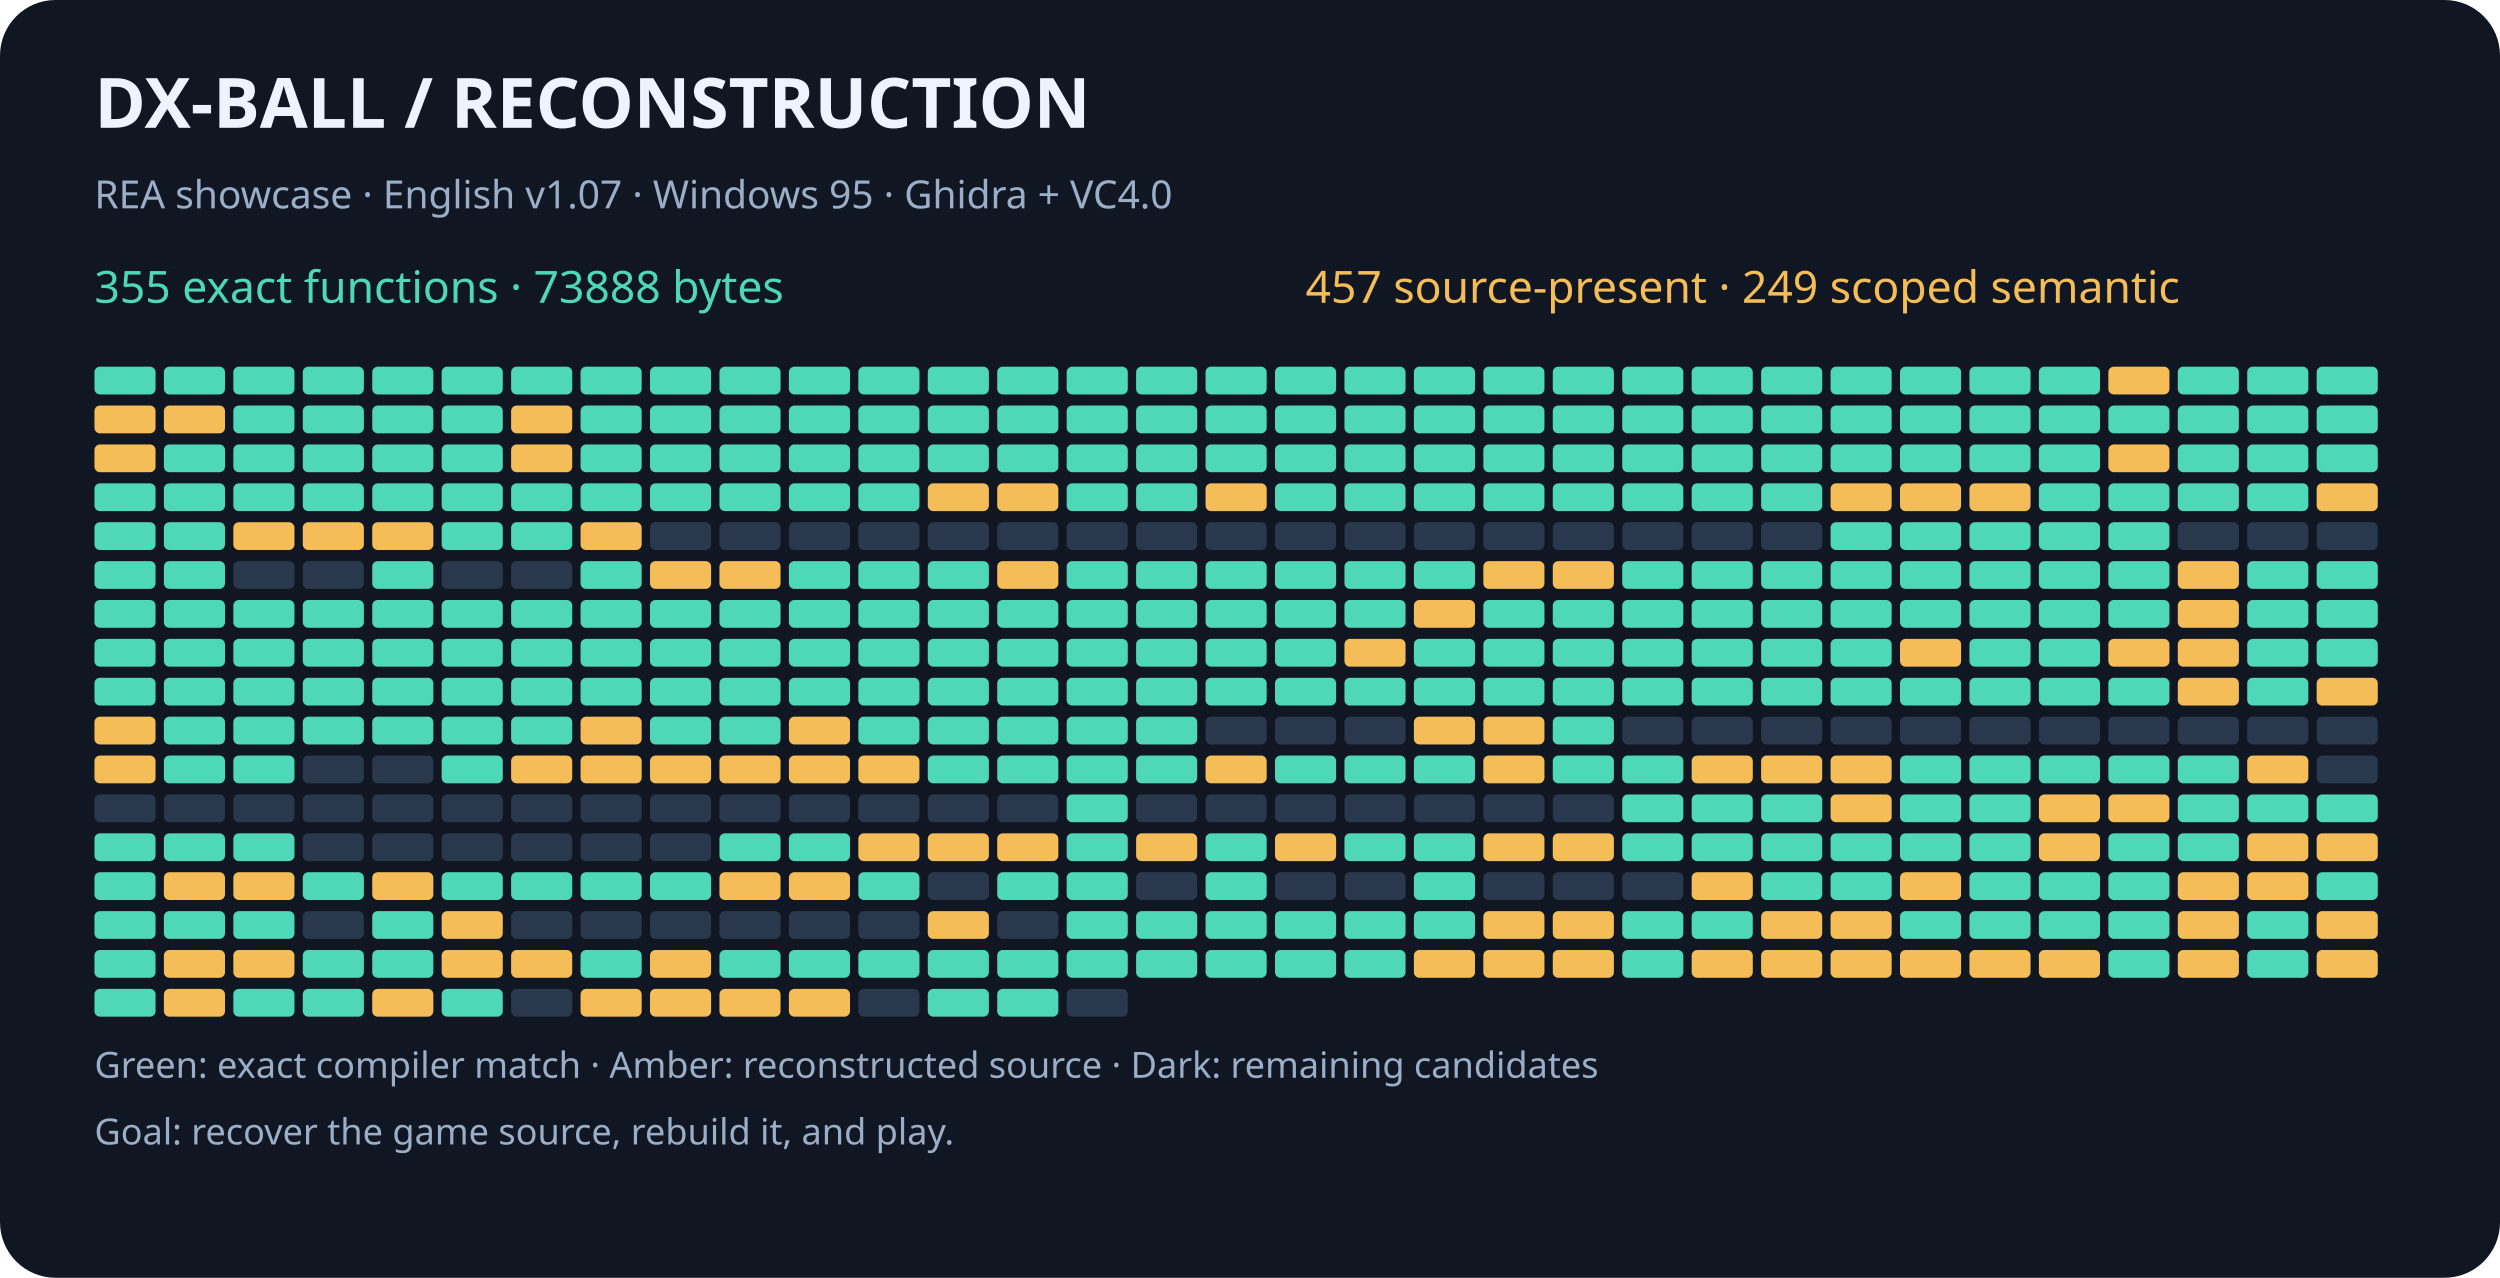
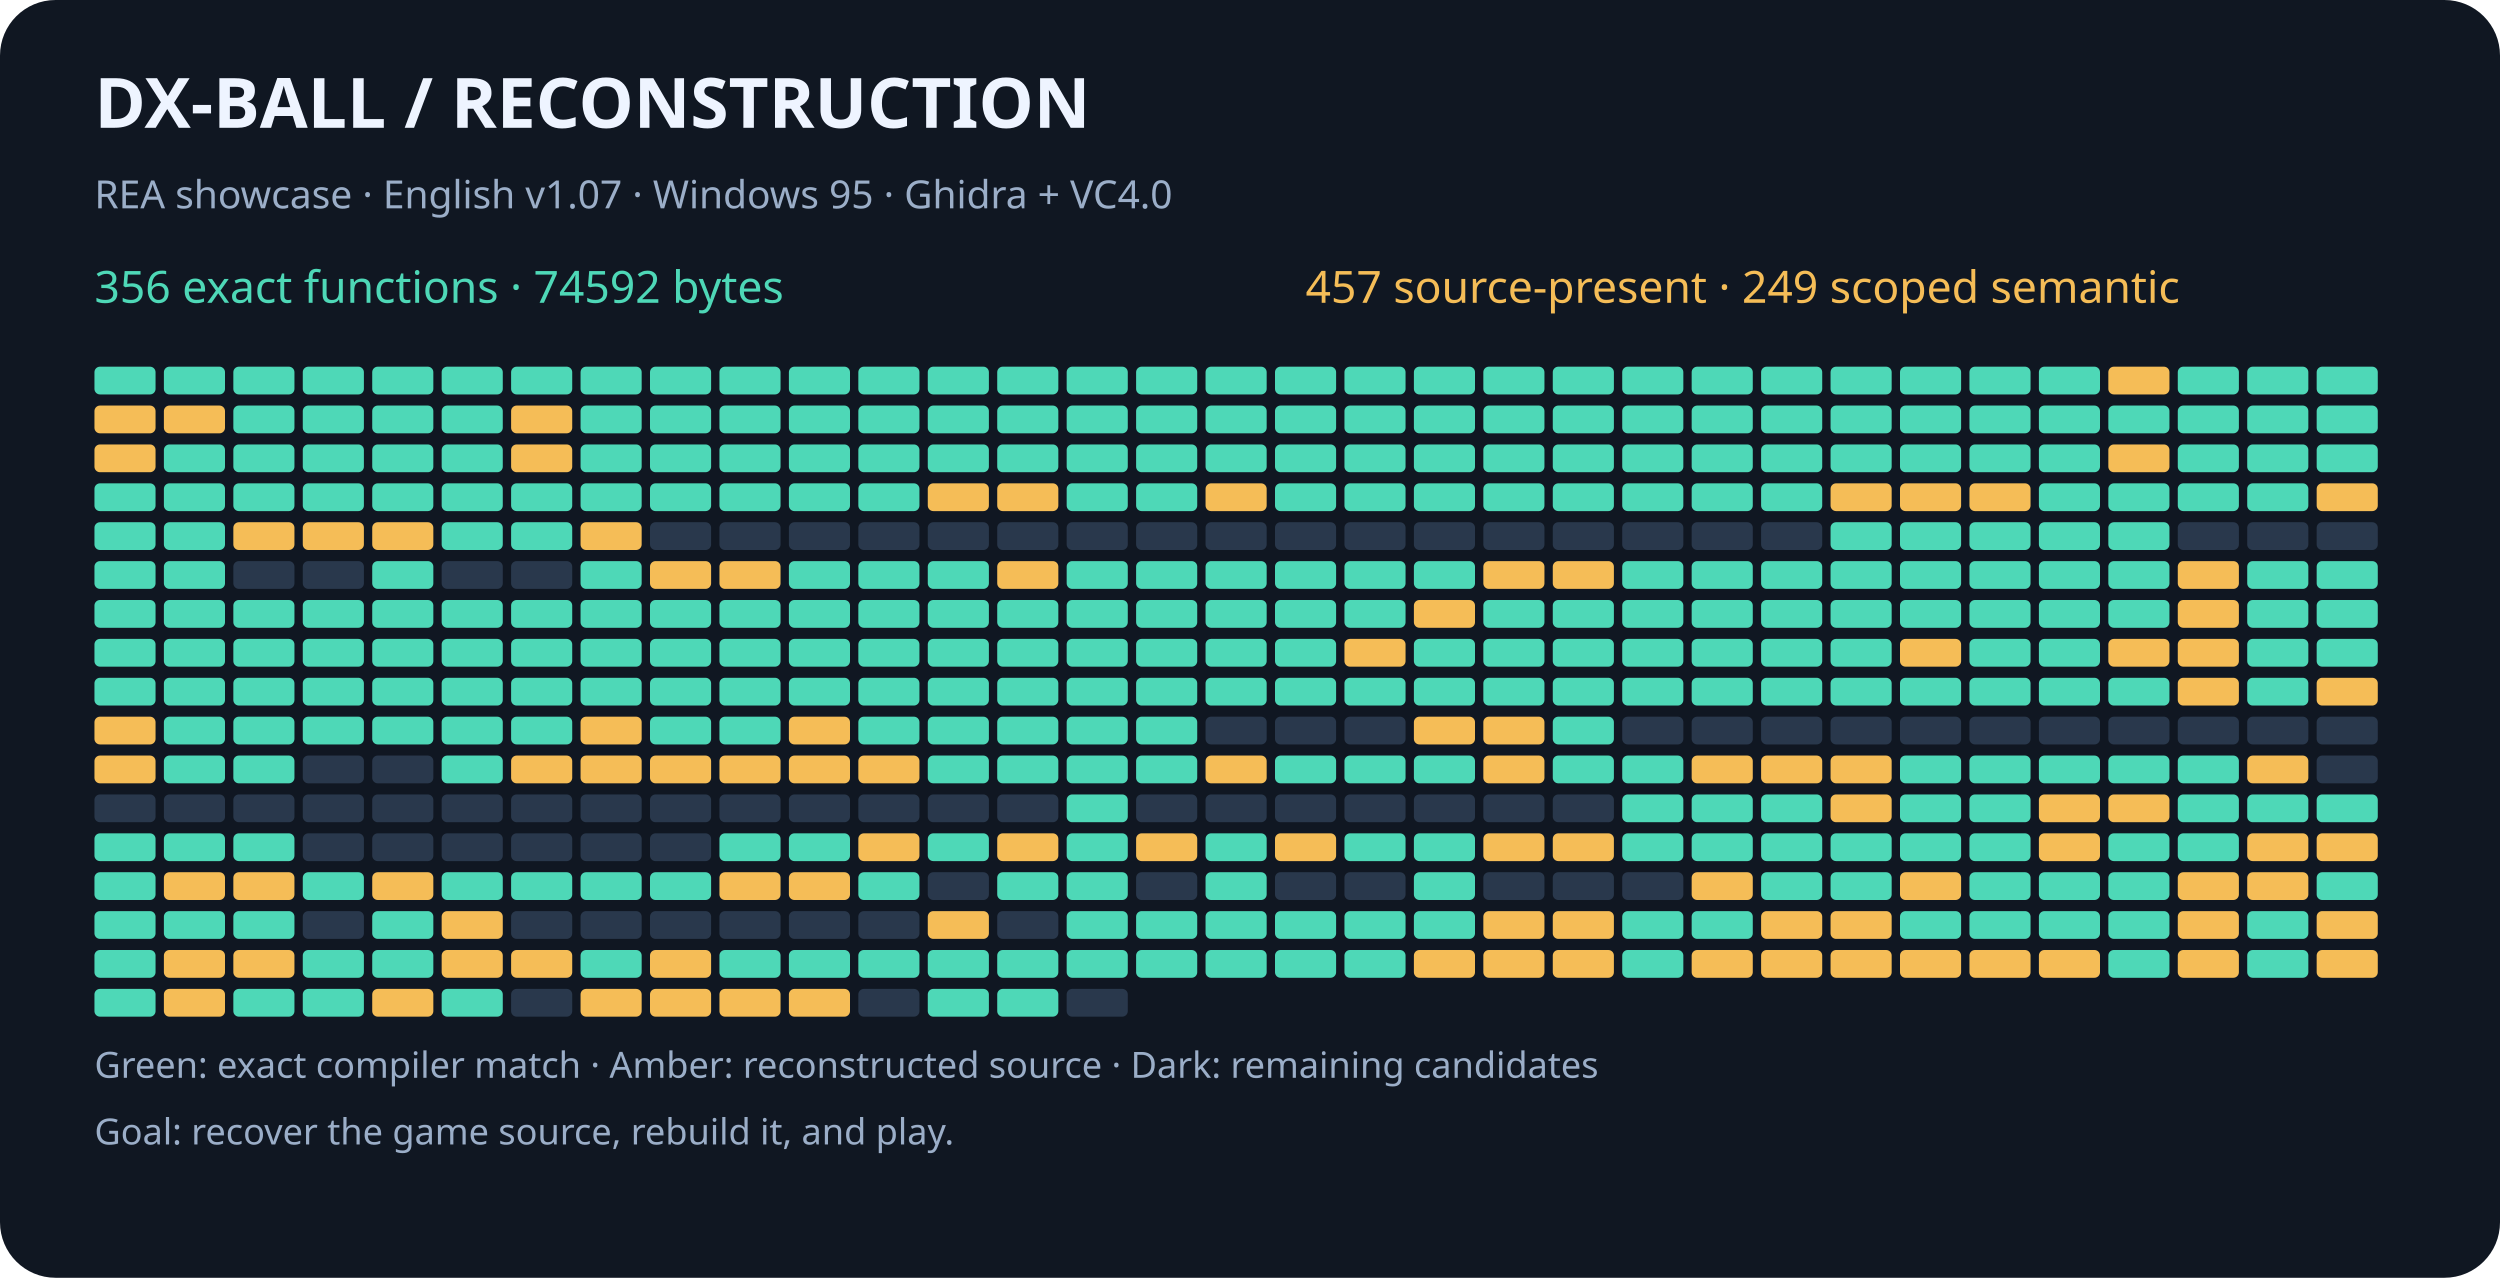
<svg xmlns="http://www.w3.org/2000/svg" width="900" height="460" viewBox="0 0 900 460" role="img" aria-labelledby="title desc">
  <rect width="900" height="460" rx="20" fill="#101722" />
  <g font-family="sans-serif">
    <text x="34" y="46" fill="#eef4ff" font-size="25" font-weight="bold">DX-BALL  /  RECONSTRUCTION</text>
    <text x="34" y="75" fill="#9baec8" font-size="14">REA showcase · English v1.07 · Windows 95 · Ghidra + VC4.0</text>
-     <text x="34" y="109" fill="#4ed8b7" font-size="16">355 exact functions · 73888 bytes</text>
+     <text x="34" y="109" fill="#4ed8b7" font-size="16">356 exact functions · 74592 bytes</text>
    <text x="470" y="109" fill="#f5bd57" font-size="16">457 source-present · 249 scoped semantic</text>
    <rect x="34" y="132" width="22" height="10" rx="2" fill="#4ed8b7" />
    <rect x="59" y="132" width="22" height="10" rx="2" fill="#4ed8b7" />
    <rect x="84" y="132" width="22" height="10" rx="2" fill="#4ed8b7" />
    <rect x="109" y="132" width="22" height="10" rx="2" fill="#4ed8b7" />
    <rect x="134" y="132" width="22" height="10" rx="2" fill="#4ed8b7" />
    <rect x="159" y="132" width="22" height="10" rx="2" fill="#4ed8b7" />
    <rect x="184" y="132" width="22" height="10" rx="2" fill="#4ed8b7" />
    <rect x="209" y="132" width="22" height="10" rx="2" fill="#4ed8b7" />
    <rect x="234" y="132" width="22" height="10" rx="2" fill="#4ed8b7" />
    <rect x="259" y="132" width="22" height="10" rx="2" fill="#4ed8b7" />
    <rect x="284" y="132" width="22" height="10" rx="2" fill="#4ed8b7" />
    <rect x="309" y="132" width="22" height="10" rx="2" fill="#4ed8b7" />
    <rect x="334" y="132" width="22" height="10" rx="2" fill="#4ed8b7" />
    <rect x="359" y="132" width="22" height="10" rx="2" fill="#4ed8b7" />
    <rect x="384" y="132" width="22" height="10" rx="2" fill="#4ed8b7" />
    <rect x="409" y="132" width="22" height="10" rx="2" fill="#4ed8b7" />
    <rect x="434" y="132" width="22" height="10" rx="2" fill="#4ed8b7" />
    <rect x="459" y="132" width="22" height="10" rx="2" fill="#4ed8b7" />
    <rect x="484" y="132" width="22" height="10" rx="2" fill="#4ed8b7" />
    <rect x="509" y="132" width="22" height="10" rx="2" fill="#4ed8b7" />
    <rect x="534" y="132" width="22" height="10" rx="2" fill="#4ed8b7" />
    <rect x="559" y="132" width="22" height="10" rx="2" fill="#4ed8b7" />
    <rect x="584" y="132" width="22" height="10" rx="2" fill="#4ed8b7" />
    <rect x="609" y="132" width="22" height="10" rx="2" fill="#4ed8b7" />
    <rect x="634" y="132" width="22" height="10" rx="2" fill="#4ed8b7" />
    <rect x="659" y="132" width="22" height="10" rx="2" fill="#4ed8b7" />
    <rect x="684" y="132" width="22" height="10" rx="2" fill="#4ed8b7" />
    <rect x="709" y="132" width="22" height="10" rx="2" fill="#4ed8b7" />
    <rect x="734" y="132" width="22" height="10" rx="2" fill="#4ed8b7" />
    <rect x="759" y="132" width="22" height="10" rx="2" fill="#f5bd57" />
    <rect x="784" y="132" width="22" height="10" rx="2" fill="#4ed8b7" />
    <rect x="809" y="132" width="22" height="10" rx="2" fill="#4ed8b7" />
    <rect x="834" y="132" width="22" height="10" rx="2" fill="#4ed8b7" />
    <rect x="34" y="146" width="22" height="10" rx="2" fill="#f5bd57" />
    <rect x="59" y="146" width="22" height="10" rx="2" fill="#f5bd57" />
    <rect x="84" y="146" width="22" height="10" rx="2" fill="#4ed8b7" />
    <rect x="109" y="146" width="22" height="10" rx="2" fill="#4ed8b7" />
    <rect x="134" y="146" width="22" height="10" rx="2" fill="#4ed8b7" />
    <rect x="159" y="146" width="22" height="10" rx="2" fill="#4ed8b7" />
    <rect x="184" y="146" width="22" height="10" rx="2" fill="#f5bd57" />
    <rect x="209" y="146" width="22" height="10" rx="2" fill="#4ed8b7" />
    <rect x="234" y="146" width="22" height="10" rx="2" fill="#4ed8b7" />
    <rect x="259" y="146" width="22" height="10" rx="2" fill="#4ed8b7" />
    <rect x="284" y="146" width="22" height="10" rx="2" fill="#4ed8b7" />
    <rect x="309" y="146" width="22" height="10" rx="2" fill="#4ed8b7" />
    <rect x="334" y="146" width="22" height="10" rx="2" fill="#4ed8b7" />
    <rect x="359" y="146" width="22" height="10" rx="2" fill="#4ed8b7" />
    <rect x="384" y="146" width="22" height="10" rx="2" fill="#4ed8b7" />
    <rect x="409" y="146" width="22" height="10" rx="2" fill="#4ed8b7" />
    <rect x="434" y="146" width="22" height="10" rx="2" fill="#4ed8b7" />
    <rect x="459" y="146" width="22" height="10" rx="2" fill="#4ed8b7" />
    <rect x="484" y="146" width="22" height="10" rx="2" fill="#4ed8b7" />
    <rect x="509" y="146" width="22" height="10" rx="2" fill="#4ed8b7" />
    <rect x="534" y="146" width="22" height="10" rx="2" fill="#4ed8b7" />
    <rect x="559" y="146" width="22" height="10" rx="2" fill="#4ed8b7" />
    <rect x="584" y="146" width="22" height="10" rx="2" fill="#4ed8b7" />
    <rect x="609" y="146" width="22" height="10" rx="2" fill="#4ed8b7" />
    <rect x="634" y="146" width="22" height="10" rx="2" fill="#4ed8b7" />
    <rect x="659" y="146" width="22" height="10" rx="2" fill="#4ed8b7" />
    <rect x="684" y="146" width="22" height="10" rx="2" fill="#4ed8b7" />
    <rect x="709" y="146" width="22" height="10" rx="2" fill="#4ed8b7" />
    <rect x="734" y="146" width="22" height="10" rx="2" fill="#4ed8b7" />
    <rect x="759" y="146" width="22" height="10" rx="2" fill="#4ed8b7" />
    <rect x="784" y="146" width="22" height="10" rx="2" fill="#4ed8b7" />
    <rect x="809" y="146" width="22" height="10" rx="2" fill="#4ed8b7" />
    <rect x="834" y="146" width="22" height="10" rx="2" fill="#4ed8b7" />
    <rect x="34" y="160" width="22" height="10" rx="2" fill="#f5bd57" />
    <rect x="59" y="160" width="22" height="10" rx="2" fill="#4ed8b7" />
    <rect x="84" y="160" width="22" height="10" rx="2" fill="#4ed8b7" />
    <rect x="109" y="160" width="22" height="10" rx="2" fill="#4ed8b7" />
    <rect x="134" y="160" width="22" height="10" rx="2" fill="#4ed8b7" />
    <rect x="159" y="160" width="22" height="10" rx="2" fill="#4ed8b7" />
    <rect x="184" y="160" width="22" height="10" rx="2" fill="#f5bd57" />
    <rect x="209" y="160" width="22" height="10" rx="2" fill="#4ed8b7" />
    <rect x="234" y="160" width="22" height="10" rx="2" fill="#4ed8b7" />
    <rect x="259" y="160" width="22" height="10" rx="2" fill="#4ed8b7" />
    <rect x="284" y="160" width="22" height="10" rx="2" fill="#4ed8b7" />
    <rect x="309" y="160" width="22" height="10" rx="2" fill="#4ed8b7" />
    <rect x="334" y="160" width="22" height="10" rx="2" fill="#4ed8b7" />
    <rect x="359" y="160" width="22" height="10" rx="2" fill="#4ed8b7" />
    <rect x="384" y="160" width="22" height="10" rx="2" fill="#4ed8b7" />
    <rect x="409" y="160" width="22" height="10" rx="2" fill="#4ed8b7" />
    <rect x="434" y="160" width="22" height="10" rx="2" fill="#4ed8b7" />
    <rect x="459" y="160" width="22" height="10" rx="2" fill="#4ed8b7" />
    <rect x="484" y="160" width="22" height="10" rx="2" fill="#4ed8b7" />
    <rect x="509" y="160" width="22" height="10" rx="2" fill="#4ed8b7" />
    <rect x="534" y="160" width="22" height="10" rx="2" fill="#4ed8b7" />
    <rect x="559" y="160" width="22" height="10" rx="2" fill="#4ed8b7" />
    <rect x="584" y="160" width="22" height="10" rx="2" fill="#4ed8b7" />
    <rect x="609" y="160" width="22" height="10" rx="2" fill="#4ed8b7" />
    <rect x="634" y="160" width="22" height="10" rx="2" fill="#4ed8b7" />
    <rect x="659" y="160" width="22" height="10" rx="2" fill="#4ed8b7" />
    <rect x="684" y="160" width="22" height="10" rx="2" fill="#4ed8b7" />
    <rect x="709" y="160" width="22" height="10" rx="2" fill="#4ed8b7" />
    <rect x="734" y="160" width="22" height="10" rx="2" fill="#4ed8b7" />
    <rect x="759" y="160" width="22" height="10" rx="2" fill="#f5bd57" />
    <rect x="784" y="160" width="22" height="10" rx="2" fill="#4ed8b7" />
    <rect x="809" y="160" width="22" height="10" rx="2" fill="#4ed8b7" />
    <rect x="834" y="160" width="22" height="10" rx="2" fill="#4ed8b7" />
    <rect x="34" y="174" width="22" height="10" rx="2" fill="#4ed8b7" />
    <rect x="59" y="174" width="22" height="10" rx="2" fill="#4ed8b7" />
    <rect x="84" y="174" width="22" height="10" rx="2" fill="#4ed8b7" />
    <rect x="109" y="174" width="22" height="10" rx="2" fill="#4ed8b7" />
    <rect x="134" y="174" width="22" height="10" rx="2" fill="#4ed8b7" />
    <rect x="159" y="174" width="22" height="10" rx="2" fill="#4ed8b7" />
    <rect x="184" y="174" width="22" height="10" rx="2" fill="#4ed8b7" />
    <rect x="209" y="174" width="22" height="10" rx="2" fill="#4ed8b7" />
    <rect x="234" y="174" width="22" height="10" rx="2" fill="#4ed8b7" />
    <rect x="259" y="174" width="22" height="10" rx="2" fill="#4ed8b7" />
    <rect x="284" y="174" width="22" height="10" rx="2" fill="#4ed8b7" />
    <rect x="309" y="174" width="22" height="10" rx="2" fill="#4ed8b7" />
    <rect x="334" y="174" width="22" height="10" rx="2" fill="#f5bd57" />
    <rect x="359" y="174" width="22" height="10" rx="2" fill="#f5bd57" />
    <rect x="384" y="174" width="22" height="10" rx="2" fill="#4ed8b7" />
    <rect x="409" y="174" width="22" height="10" rx="2" fill="#4ed8b7" />
    <rect x="434" y="174" width="22" height="10" rx="2" fill="#f5bd57" />
    <rect x="459" y="174" width="22" height="10" rx="2" fill="#4ed8b7" />
    <rect x="484" y="174" width="22" height="10" rx="2" fill="#4ed8b7" />
    <rect x="509" y="174" width="22" height="10" rx="2" fill="#4ed8b7" />
    <rect x="534" y="174" width="22" height="10" rx="2" fill="#4ed8b7" />
    <rect x="559" y="174" width="22" height="10" rx="2" fill="#4ed8b7" />
    <rect x="584" y="174" width="22" height="10" rx="2" fill="#4ed8b7" />
    <rect x="609" y="174" width="22" height="10" rx="2" fill="#4ed8b7" />
    <rect x="634" y="174" width="22" height="10" rx="2" fill="#4ed8b7" />
    <rect x="659" y="174" width="22" height="10" rx="2" fill="#f5bd57" />
    <rect x="684" y="174" width="22" height="10" rx="2" fill="#f5bd57" />
    <rect x="709" y="174" width="22" height="10" rx="2" fill="#f5bd57" />
    <rect x="734" y="174" width="22" height="10" rx="2" fill="#4ed8b7" />
    <rect x="759" y="174" width="22" height="10" rx="2" fill="#4ed8b7" />
    <rect x="784" y="174" width="22" height="10" rx="2" fill="#4ed8b7" />
    <rect x="809" y="174" width="22" height="10" rx="2" fill="#4ed8b7" />
    <rect x="834" y="174" width="22" height="10" rx="2" fill="#f5bd57" />
    <rect x="34" y="188" width="22" height="10" rx="2" fill="#4ed8b7" />
    <rect x="59" y="188" width="22" height="10" rx="2" fill="#4ed8b7" />
    <rect x="84" y="188" width="22" height="10" rx="2" fill="#f5bd57" />
    <rect x="109" y="188" width="22" height="10" rx="2" fill="#f5bd57" />
    <rect x="134" y="188" width="22" height="10" rx="2" fill="#f5bd57" />
    <rect x="159" y="188" width="22" height="10" rx="2" fill="#4ed8b7" />
    <rect x="184" y="188" width="22" height="10" rx="2" fill="#4ed8b7" />
    <rect x="209" y="188" width="22" height="10" rx="2" fill="#f5bd57" />
    <rect x="234" y="188" width="22" height="10" rx="2" fill="#29384c" />
    <rect x="259" y="188" width="22" height="10" rx="2" fill="#29384c" />
    <rect x="284" y="188" width="22" height="10" rx="2" fill="#29384c" />
    <rect x="309" y="188" width="22" height="10" rx="2" fill="#29384c" />
    <rect x="334" y="188" width="22" height="10" rx="2" fill="#29384c" />
    <rect x="359" y="188" width="22" height="10" rx="2" fill="#29384c" />
    <rect x="384" y="188" width="22" height="10" rx="2" fill="#29384c" />
    <rect x="409" y="188" width="22" height="10" rx="2" fill="#29384c" />
    <rect x="434" y="188" width="22" height="10" rx="2" fill="#29384c" />
    <rect x="459" y="188" width="22" height="10" rx="2" fill="#29384c" />
    <rect x="484" y="188" width="22" height="10" rx="2" fill="#29384c" />
    <rect x="509" y="188" width="22" height="10" rx="2" fill="#29384c" />
    <rect x="534" y="188" width="22" height="10" rx="2" fill="#29384c" />
    <rect x="559" y="188" width="22" height="10" rx="2" fill="#29384c" />
    <rect x="584" y="188" width="22" height="10" rx="2" fill="#29384c" />
    <rect x="609" y="188" width="22" height="10" rx="2" fill="#29384c" />
    <rect x="634" y="188" width="22" height="10" rx="2" fill="#29384c" />
    <rect x="659" y="188" width="22" height="10" rx="2" fill="#4ed8b7" />
    <rect x="684" y="188" width="22" height="10" rx="2" fill="#4ed8b7" />
    <rect x="709" y="188" width="22" height="10" rx="2" fill="#4ed8b7" />
    <rect x="734" y="188" width="22" height="10" rx="2" fill="#4ed8b7" />
    <rect x="759" y="188" width="22" height="10" rx="2" fill="#4ed8b7" />
    <rect x="784" y="188" width="22" height="10" rx="2" fill="#29384c" />
    <rect x="809" y="188" width="22" height="10" rx="2" fill="#29384c" />
    <rect x="834" y="188" width="22" height="10" rx="2" fill="#29384c" />
    <rect x="34" y="202" width="22" height="10" rx="2" fill="#4ed8b7" />
    <rect x="59" y="202" width="22" height="10" rx="2" fill="#4ed8b7" />
    <rect x="84" y="202" width="22" height="10" rx="2" fill="#29384c" />
    <rect x="109" y="202" width="22" height="10" rx="2" fill="#29384c" />
    <rect x="134" y="202" width="22" height="10" rx="2" fill="#4ed8b7" />
    <rect x="159" y="202" width="22" height="10" rx="2" fill="#29384c" />
    <rect x="184" y="202" width="22" height="10" rx="2" fill="#29384c" />
    <rect x="209" y="202" width="22" height="10" rx="2" fill="#4ed8b7" />
    <rect x="234" y="202" width="22" height="10" rx="2" fill="#f5bd57" />
    <rect x="259" y="202" width="22" height="10" rx="2" fill="#f5bd57" />
    <rect x="284" y="202" width="22" height="10" rx="2" fill="#4ed8b7" />
    <rect x="309" y="202" width="22" height="10" rx="2" fill="#4ed8b7" />
    <rect x="334" y="202" width="22" height="10" rx="2" fill="#4ed8b7" />
    <rect x="359" y="202" width="22" height="10" rx="2" fill="#f5bd57" />
    <rect x="384" y="202" width="22" height="10" rx="2" fill="#4ed8b7" />
    <rect x="409" y="202" width="22" height="10" rx="2" fill="#4ed8b7" />
    <rect x="434" y="202" width="22" height="10" rx="2" fill="#4ed8b7" />
    <rect x="459" y="202" width="22" height="10" rx="2" fill="#4ed8b7" />
    <rect x="484" y="202" width="22" height="10" rx="2" fill="#4ed8b7" />
    <rect x="509" y="202" width="22" height="10" rx="2" fill="#4ed8b7" />
    <rect x="534" y="202" width="22" height="10" rx="2" fill="#f5bd57" />
    <rect x="559" y="202" width="22" height="10" rx="2" fill="#f5bd57" />
    <rect x="584" y="202" width="22" height="10" rx="2" fill="#4ed8b7" />
    <rect x="609" y="202" width="22" height="10" rx="2" fill="#4ed8b7" />
    <rect x="634" y="202" width="22" height="10" rx="2" fill="#4ed8b7" />
    <rect x="659" y="202" width="22" height="10" rx="2" fill="#4ed8b7" />
    <rect x="684" y="202" width="22" height="10" rx="2" fill="#4ed8b7" />
    <rect x="709" y="202" width="22" height="10" rx="2" fill="#4ed8b7" />
    <rect x="734" y="202" width="22" height="10" rx="2" fill="#4ed8b7" />
    <rect x="759" y="202" width="22" height="10" rx="2" fill="#4ed8b7" />
    <rect x="784" y="202" width="22" height="10" rx="2" fill="#f5bd57" />
    <rect x="809" y="202" width="22" height="10" rx="2" fill="#4ed8b7" />
    <rect x="834" y="202" width="22" height="10" rx="2" fill="#4ed8b7" />
    <rect x="34" y="216" width="22" height="10" rx="2" fill="#4ed8b7" />
    <rect x="59" y="216" width="22" height="10" rx="2" fill="#4ed8b7" />
    <rect x="84" y="216" width="22" height="10" rx="2" fill="#4ed8b7" />
    <rect x="109" y="216" width="22" height="10" rx="2" fill="#4ed8b7" />
    <rect x="134" y="216" width="22" height="10" rx="2" fill="#4ed8b7" />
    <rect x="159" y="216" width="22" height="10" rx="2" fill="#4ed8b7" />
    <rect x="184" y="216" width="22" height="10" rx="2" fill="#4ed8b7" />
    <rect x="209" y="216" width="22" height="10" rx="2" fill="#4ed8b7" />
    <rect x="234" y="216" width="22" height="10" rx="2" fill="#4ed8b7" />
    <rect x="259" y="216" width="22" height="10" rx="2" fill="#4ed8b7" />
    <rect x="284" y="216" width="22" height="10" rx="2" fill="#4ed8b7" />
    <rect x="309" y="216" width="22" height="10" rx="2" fill="#4ed8b7" />
    <rect x="334" y="216" width="22" height="10" rx="2" fill="#4ed8b7" />
    <rect x="359" y="216" width="22" height="10" rx="2" fill="#4ed8b7" />
    <rect x="384" y="216" width="22" height="10" rx="2" fill="#4ed8b7" />
    <rect x="409" y="216" width="22" height="10" rx="2" fill="#4ed8b7" />
    <rect x="434" y="216" width="22" height="10" rx="2" fill="#4ed8b7" />
    <rect x="459" y="216" width="22" height="10" rx="2" fill="#4ed8b7" />
    <rect x="484" y="216" width="22" height="10" rx="2" fill="#4ed8b7" />
    <rect x="509" y="216" width="22" height="10" rx="2" fill="#f5bd57" />
    <rect x="534" y="216" width="22" height="10" rx="2" fill="#4ed8b7" />
    <rect x="559" y="216" width="22" height="10" rx="2" fill="#4ed8b7" />
    <rect x="584" y="216" width="22" height="10" rx="2" fill="#4ed8b7" />
    <rect x="609" y="216" width="22" height="10" rx="2" fill="#4ed8b7" />
    <rect x="634" y="216" width="22" height="10" rx="2" fill="#4ed8b7" />
    <rect x="659" y="216" width="22" height="10" rx="2" fill="#4ed8b7" />
    <rect x="684" y="216" width="22" height="10" rx="2" fill="#4ed8b7" />
    <rect x="709" y="216" width="22" height="10" rx="2" fill="#4ed8b7" />
    <rect x="734" y="216" width="22" height="10" rx="2" fill="#4ed8b7" />
    <rect x="759" y="216" width="22" height="10" rx="2" fill="#4ed8b7" />
    <rect x="784" y="216" width="22" height="10" rx="2" fill="#f5bd57" />
    <rect x="809" y="216" width="22" height="10" rx="2" fill="#4ed8b7" />
    <rect x="834" y="216" width="22" height="10" rx="2" fill="#4ed8b7" />
    <rect x="34" y="230" width="22" height="10" rx="2" fill="#4ed8b7" />
    <rect x="59" y="230" width="22" height="10" rx="2" fill="#4ed8b7" />
    <rect x="84" y="230" width="22" height="10" rx="2" fill="#4ed8b7" />
    <rect x="109" y="230" width="22" height="10" rx="2" fill="#4ed8b7" />
    <rect x="134" y="230" width="22" height="10" rx="2" fill="#4ed8b7" />
    <rect x="159" y="230" width="22" height="10" rx="2" fill="#4ed8b7" />
    <rect x="184" y="230" width="22" height="10" rx="2" fill="#4ed8b7" />
    <rect x="209" y="230" width="22" height="10" rx="2" fill="#4ed8b7" />
    <rect x="234" y="230" width="22" height="10" rx="2" fill="#4ed8b7" />
    <rect x="259" y="230" width="22" height="10" rx="2" fill="#4ed8b7" />
    <rect x="284" y="230" width="22" height="10" rx="2" fill="#4ed8b7" />
    <rect x="309" y="230" width="22" height="10" rx="2" fill="#4ed8b7" />
    <rect x="334" y="230" width="22" height="10" rx="2" fill="#4ed8b7" />
    <rect x="359" y="230" width="22" height="10" rx="2" fill="#4ed8b7" />
    <rect x="384" y="230" width="22" height="10" rx="2" fill="#4ed8b7" />
    <rect x="409" y="230" width="22" height="10" rx="2" fill="#4ed8b7" />
    <rect x="434" y="230" width="22" height="10" rx="2" fill="#4ed8b7" />
    <rect x="459" y="230" width="22" height="10" rx="2" fill="#4ed8b7" />
    <rect x="484" y="230" width="22" height="10" rx="2" fill="#f5bd57" />
    <rect x="509" y="230" width="22" height="10" rx="2" fill="#4ed8b7" />
    <rect x="534" y="230" width="22" height="10" rx="2" fill="#4ed8b7" />
    <rect x="559" y="230" width="22" height="10" rx="2" fill="#4ed8b7" />
    <rect x="584" y="230" width="22" height="10" rx="2" fill="#4ed8b7" />
    <rect x="609" y="230" width="22" height="10" rx="2" fill="#4ed8b7" />
    <rect x="634" y="230" width="22" height="10" rx="2" fill="#4ed8b7" />
    <rect x="659" y="230" width="22" height="10" rx="2" fill="#4ed8b7" />
    <rect x="684" y="230" width="22" height="10" rx="2" fill="#f5bd57" />
    <rect x="709" y="230" width="22" height="10" rx="2" fill="#4ed8b7" />
    <rect x="734" y="230" width="22" height="10" rx="2" fill="#4ed8b7" />
    <rect x="759" y="230" width="22" height="10" rx="2" fill="#f5bd57" />
    <rect x="784" y="230" width="22" height="10" rx="2" fill="#f5bd57" />
    <rect x="809" y="230" width="22" height="10" rx="2" fill="#4ed8b7" />
    <rect x="834" y="230" width="22" height="10" rx="2" fill="#4ed8b7" />
    <rect x="34" y="244" width="22" height="10" rx="2" fill="#4ed8b7" />
    <rect x="59" y="244" width="22" height="10" rx="2" fill="#4ed8b7" />
    <rect x="84" y="244" width="22" height="10" rx="2" fill="#4ed8b7" />
    <rect x="109" y="244" width="22" height="10" rx="2" fill="#4ed8b7" />
    <rect x="134" y="244" width="22" height="10" rx="2" fill="#4ed8b7" />
    <rect x="159" y="244" width="22" height="10" rx="2" fill="#4ed8b7" />
    <rect x="184" y="244" width="22" height="10" rx="2" fill="#4ed8b7" />
    <rect x="209" y="244" width="22" height="10" rx="2" fill="#4ed8b7" />
    <rect x="234" y="244" width="22" height="10" rx="2" fill="#4ed8b7" />
    <rect x="259" y="244" width="22" height="10" rx="2" fill="#4ed8b7" />
    <rect x="284" y="244" width="22" height="10" rx="2" fill="#4ed8b7" />
    <rect x="309" y="244" width="22" height="10" rx="2" fill="#4ed8b7" />
    <rect x="334" y="244" width="22" height="10" rx="2" fill="#4ed8b7" />
    <rect x="359" y="244" width="22" height="10" rx="2" fill="#4ed8b7" />
    <rect x="384" y="244" width="22" height="10" rx="2" fill="#4ed8b7" />
    <rect x="409" y="244" width="22" height="10" rx="2" fill="#4ed8b7" />
    <rect x="434" y="244" width="22" height="10" rx="2" fill="#4ed8b7" />
    <rect x="459" y="244" width="22" height="10" rx="2" fill="#4ed8b7" />
    <rect x="484" y="244" width="22" height="10" rx="2" fill="#4ed8b7" />
    <rect x="509" y="244" width="22" height="10" rx="2" fill="#4ed8b7" />
    <rect x="534" y="244" width="22" height="10" rx="2" fill="#4ed8b7" />
    <rect x="559" y="244" width="22" height="10" rx="2" fill="#4ed8b7" />
    <rect x="584" y="244" width="22" height="10" rx="2" fill="#4ed8b7" />
    <rect x="609" y="244" width="22" height="10" rx="2" fill="#4ed8b7" />
    <rect x="634" y="244" width="22" height="10" rx="2" fill="#4ed8b7" />
    <rect x="659" y="244" width="22" height="10" rx="2" fill="#4ed8b7" />
    <rect x="684" y="244" width="22" height="10" rx="2" fill="#4ed8b7" />
    <rect x="709" y="244" width="22" height="10" rx="2" fill="#4ed8b7" />
    <rect x="734" y="244" width="22" height="10" rx="2" fill="#4ed8b7" />
    <rect x="759" y="244" width="22" height="10" rx="2" fill="#4ed8b7" />
    <rect x="784" y="244" width="22" height="10" rx="2" fill="#f5bd57" />
    <rect x="809" y="244" width="22" height="10" rx="2" fill="#4ed8b7" />
    <rect x="834" y="244" width="22" height="10" rx="2" fill="#f5bd57" />
    <rect x="34" y="258" width="22" height="10" rx="2" fill="#f5bd57" />
    <rect x="59" y="258" width="22" height="10" rx="2" fill="#4ed8b7" />
    <rect x="84" y="258" width="22" height="10" rx="2" fill="#4ed8b7" />
    <rect x="109" y="258" width="22" height="10" rx="2" fill="#4ed8b7" />
    <rect x="134" y="258" width="22" height="10" rx="2" fill="#4ed8b7" />
    <rect x="159" y="258" width="22" height="10" rx="2" fill="#4ed8b7" />
    <rect x="184" y="258" width="22" height="10" rx="2" fill="#4ed8b7" />
    <rect x="209" y="258" width="22" height="10" rx="2" fill="#f5bd57" />
    <rect x="234" y="258" width="22" height="10" rx="2" fill="#4ed8b7" />
    <rect x="259" y="258" width="22" height="10" rx="2" fill="#4ed8b7" />
    <rect x="284" y="258" width="22" height="10" rx="2" fill="#f5bd57" />
    <rect x="309" y="258" width="22" height="10" rx="2" fill="#4ed8b7" />
    <rect x="334" y="258" width="22" height="10" rx="2" fill="#4ed8b7" />
    <rect x="359" y="258" width="22" height="10" rx="2" fill="#4ed8b7" />
    <rect x="384" y="258" width="22" height="10" rx="2" fill="#4ed8b7" />
    <rect x="409" y="258" width="22" height="10" rx="2" fill="#4ed8b7" />
    <rect x="434" y="258" width="22" height="10" rx="2" fill="#29384c" />
    <rect x="459" y="258" width="22" height="10" rx="2" fill="#29384c" />
    <rect x="484" y="258" width="22" height="10" rx="2" fill="#29384c" />
    <rect x="509" y="258" width="22" height="10" rx="2" fill="#f5bd57" />
    <rect x="534" y="258" width="22" height="10" rx="2" fill="#f5bd57" />
    <rect x="559" y="258" width="22" height="10" rx="2" fill="#4ed8b7" />
    <rect x="584" y="258" width="22" height="10" rx="2" fill="#29384c" />
    <rect x="609" y="258" width="22" height="10" rx="2" fill="#29384c" />
    <rect x="634" y="258" width="22" height="10" rx="2" fill="#29384c" />
    <rect x="659" y="258" width="22" height="10" rx="2" fill="#29384c" />
    <rect x="684" y="258" width="22" height="10" rx="2" fill="#29384c" />
    <rect x="709" y="258" width="22" height="10" rx="2" fill="#29384c" />
    <rect x="734" y="258" width="22" height="10" rx="2" fill="#29384c" />
    <rect x="759" y="258" width="22" height="10" rx="2" fill="#29384c" />
    <rect x="784" y="258" width="22" height="10" rx="2" fill="#29384c" />
    <rect x="809" y="258" width="22" height="10" rx="2" fill="#29384c" />
    <rect x="834" y="258" width="22" height="10" rx="2" fill="#29384c" />
    <rect x="34" y="272" width="22" height="10" rx="2" fill="#f5bd57" />
    <rect x="59" y="272" width="22" height="10" rx="2" fill="#4ed8b7" />
    <rect x="84" y="272" width="22" height="10" rx="2" fill="#4ed8b7" />
    <rect x="109" y="272" width="22" height="10" rx="2" fill="#29384c" />
    <rect x="134" y="272" width="22" height="10" rx="2" fill="#29384c" />
    <rect x="159" y="272" width="22" height="10" rx="2" fill="#4ed8b7" />
    <rect x="184" y="272" width="22" height="10" rx="2" fill="#f5bd57" />
    <rect x="209" y="272" width="22" height="10" rx="2" fill="#f5bd57" />
    <rect x="234" y="272" width="22" height="10" rx="2" fill="#f5bd57" />
    <rect x="259" y="272" width="22" height="10" rx="2" fill="#f5bd57" />
    <rect x="284" y="272" width="22" height="10" rx="2" fill="#f5bd57" />
    <rect x="309" y="272" width="22" height="10" rx="2" fill="#f5bd57" />
    <rect x="334" y="272" width="22" height="10" rx="2" fill="#4ed8b7" />
    <rect x="359" y="272" width="22" height="10" rx="2" fill="#4ed8b7" />
    <rect x="384" y="272" width="22" height="10" rx="2" fill="#4ed8b7" />
    <rect x="409" y="272" width="22" height="10" rx="2" fill="#4ed8b7" />
    <rect x="434" y="272" width="22" height="10" rx="2" fill="#f5bd57" />
    <rect x="459" y="272" width="22" height="10" rx="2" fill="#4ed8b7" />
    <rect x="484" y="272" width="22" height="10" rx="2" fill="#4ed8b7" />
    <rect x="509" y="272" width="22" height="10" rx="2" fill="#4ed8b7" />
    <rect x="534" y="272" width="22" height="10" rx="2" fill="#f5bd57" />
    <rect x="559" y="272" width="22" height="10" rx="2" fill="#4ed8b7" />
    <rect x="584" y="272" width="22" height="10" rx="2" fill="#4ed8b7" />
    <rect x="609" y="272" width="22" height="10" rx="2" fill="#f5bd57" />
    <rect x="634" y="272" width="22" height="10" rx="2" fill="#f5bd57" />
    <rect x="659" y="272" width="22" height="10" rx="2" fill="#f5bd57" />
    <rect x="684" y="272" width="22" height="10" rx="2" fill="#4ed8b7" />
    <rect x="709" y="272" width="22" height="10" rx="2" fill="#4ed8b7" />
    <rect x="734" y="272" width="22" height="10" rx="2" fill="#4ed8b7" />
    <rect x="759" y="272" width="22" height="10" rx="2" fill="#4ed8b7" />
    <rect x="784" y="272" width="22" height="10" rx="2" fill="#4ed8b7" />
    <rect x="809" y="272" width="22" height="10" rx="2" fill="#f5bd57" />
    <rect x="834" y="272" width="22" height="10" rx="2" fill="#29384c" />
    <rect x="34" y="286" width="22" height="10" rx="2" fill="#29384c" />
    <rect x="59" y="286" width="22" height="10" rx="2" fill="#29384c" />
    <rect x="84" y="286" width="22" height="10" rx="2" fill="#29384c" />
    <rect x="109" y="286" width="22" height="10" rx="2" fill="#29384c" />
    <rect x="134" y="286" width="22" height="10" rx="2" fill="#29384c" />
    <rect x="159" y="286" width="22" height="10" rx="2" fill="#29384c" />
    <rect x="184" y="286" width="22" height="10" rx="2" fill="#29384c" />
    <rect x="209" y="286" width="22" height="10" rx="2" fill="#29384c" />
    <rect x="234" y="286" width="22" height="10" rx="2" fill="#29384c" />
    <rect x="259" y="286" width="22" height="10" rx="2" fill="#29384c" />
    <rect x="284" y="286" width="22" height="10" rx="2" fill="#29384c" />
    <rect x="309" y="286" width="22" height="10" rx="2" fill="#29384c" />
    <rect x="334" y="286" width="22" height="10" rx="2" fill="#29384c" />
    <rect x="359" y="286" width="22" height="10" rx="2" fill="#29384c" />
    <rect x="384" y="286" width="22" height="10" rx="2" fill="#4ed8b7" />
    <rect x="409" y="286" width="22" height="10" rx="2" fill="#29384c" />
    <rect x="434" y="286" width="22" height="10" rx="2" fill="#29384c" />
    <rect x="459" y="286" width="22" height="10" rx="2" fill="#29384c" />
    <rect x="484" y="286" width="22" height="10" rx="2" fill="#29384c" />
    <rect x="509" y="286" width="22" height="10" rx="2" fill="#29384c" />
    <rect x="534" y="286" width="22" height="10" rx="2" fill="#29384c" />
    <rect x="559" y="286" width="22" height="10" rx="2" fill="#29384c" />
    <rect x="584" y="286" width="22" height="10" rx="2" fill="#4ed8b7" />
    <rect x="609" y="286" width="22" height="10" rx="2" fill="#4ed8b7" />
    <rect x="634" y="286" width="22" height="10" rx="2" fill="#4ed8b7" />
    <rect x="659" y="286" width="22" height="10" rx="2" fill="#f5bd57" />
    <rect x="684" y="286" width="22" height="10" rx="2" fill="#4ed8b7" />
    <rect x="709" y="286" width="22" height="10" rx="2" fill="#4ed8b7" />
    <rect x="734" y="286" width="22" height="10" rx="2" fill="#f5bd57" />
    <rect x="759" y="286" width="22" height="10" rx="2" fill="#f5bd57" />
    <rect x="784" y="286" width="22" height="10" rx="2" fill="#4ed8b7" />
    <rect x="809" y="286" width="22" height="10" rx="2" fill="#4ed8b7" />
    <rect x="834" y="286" width="22" height="10" rx="2" fill="#4ed8b7" />
    <rect x="34" y="300" width="22" height="10" rx="2" fill="#4ed8b7" />
    <rect x="59" y="300" width="22" height="10" rx="2" fill="#4ed8b7" />
    <rect x="84" y="300" width="22" height="10" rx="2" fill="#4ed8b7" />
    <rect x="109" y="300" width="22" height="10" rx="2" fill="#29384c" />
    <rect x="134" y="300" width="22" height="10" rx="2" fill="#29384c" />
    <rect x="159" y="300" width="22" height="10" rx="2" fill="#29384c" />
    <rect x="184" y="300" width="22" height="10" rx="2" fill="#29384c" />
    <rect x="209" y="300" width="22" height="10" rx="2" fill="#29384c" />
    <rect x="234" y="300" width="22" height="10" rx="2" fill="#29384c" />
    <rect x="259" y="300" width="22" height="10" rx="2" fill="#4ed8b7" />
    <rect x="284" y="300" width="22" height="10" rx="2" fill="#4ed8b7" />
    <rect x="309" y="300" width="22" height="10" rx="2" fill="#f5bd57" />
-     <rect x="334" y="300" width="22" height="10" rx="2" fill="#f5bd57" />
+     <rect x="334" y="300" width="22" height="10" rx="2" fill="#4ed8b7" />
    <rect x="359" y="300" width="22" height="10" rx="2" fill="#f5bd57" />
    <rect x="384" y="300" width="22" height="10" rx="2" fill="#4ed8b7" />
    <rect x="409" y="300" width="22" height="10" rx="2" fill="#f5bd57" />
    <rect x="434" y="300" width="22" height="10" rx="2" fill="#4ed8b7" />
    <rect x="459" y="300" width="22" height="10" rx="2" fill="#f5bd57" />
    <rect x="484" y="300" width="22" height="10" rx="2" fill="#4ed8b7" />
    <rect x="509" y="300" width="22" height="10" rx="2" fill="#4ed8b7" />
    <rect x="534" y="300" width="22" height="10" rx="2" fill="#f5bd57" />
    <rect x="559" y="300" width="22" height="10" rx="2" fill="#f5bd57" />
    <rect x="584" y="300" width="22" height="10" rx="2" fill="#4ed8b7" />
    <rect x="609" y="300" width="22" height="10" rx="2" fill="#4ed8b7" />
    <rect x="634" y="300" width="22" height="10" rx="2" fill="#4ed8b7" />
    <rect x="659" y="300" width="22" height="10" rx="2" fill="#4ed8b7" />
    <rect x="684" y="300" width="22" height="10" rx="2" fill="#4ed8b7" />
    <rect x="709" y="300" width="22" height="10" rx="2" fill="#4ed8b7" />
    <rect x="734" y="300" width="22" height="10" rx="2" fill="#f5bd57" />
    <rect x="759" y="300" width="22" height="10" rx="2" fill="#4ed8b7" />
    <rect x="784" y="300" width="22" height="10" rx="2" fill="#4ed8b7" />
    <rect x="809" y="300" width="22" height="10" rx="2" fill="#f5bd57" />
    <rect x="834" y="300" width="22" height="10" rx="2" fill="#f5bd57" />
    <rect x="34" y="314" width="22" height="10" rx="2" fill="#4ed8b7" />
    <rect x="59" y="314" width="22" height="10" rx="2" fill="#f5bd57" />
    <rect x="84" y="314" width="22" height="10" rx="2" fill="#f5bd57" />
    <rect x="109" y="314" width="22" height="10" rx="2" fill="#4ed8b7" />
    <rect x="134" y="314" width="22" height="10" rx="2" fill="#f5bd57" />
    <rect x="159" y="314" width="22" height="10" rx="2" fill="#4ed8b7" />
    <rect x="184" y="314" width="22" height="10" rx="2" fill="#4ed8b7" />
    <rect x="209" y="314" width="22" height="10" rx="2" fill="#4ed8b7" />
    <rect x="234" y="314" width="22" height="10" rx="2" fill="#4ed8b7" />
    <rect x="259" y="314" width="22" height="10" rx="2" fill="#f5bd57" />
    <rect x="284" y="314" width="22" height="10" rx="2" fill="#f5bd57" />
    <rect x="309" y="314" width="22" height="10" rx="2" fill="#4ed8b7" />
    <rect x="334" y="314" width="22" height="10" rx="2" fill="#29384c" />
    <rect x="359" y="314" width="22" height="10" rx="2" fill="#4ed8b7" />
    <rect x="384" y="314" width="22" height="10" rx="2" fill="#4ed8b7" />
    <rect x="409" y="314" width="22" height="10" rx="2" fill="#29384c" />
    <rect x="434" y="314" width="22" height="10" rx="2" fill="#4ed8b7" />
    <rect x="459" y="314" width="22" height="10" rx="2" fill="#29384c" />
    <rect x="484" y="314" width="22" height="10" rx="2" fill="#29384c" />
    <rect x="509" y="314" width="22" height="10" rx="2" fill="#4ed8b7" />
    <rect x="534" y="314" width="22" height="10" rx="2" fill="#29384c" />
    <rect x="559" y="314" width="22" height="10" rx="2" fill="#29384c" />
    <rect x="584" y="314" width="22" height="10" rx="2" fill="#29384c" />
    <rect x="609" y="314" width="22" height="10" rx="2" fill="#f5bd57" />
    <rect x="634" y="314" width="22" height="10" rx="2" fill="#4ed8b7" />
    <rect x="659" y="314" width="22" height="10" rx="2" fill="#4ed8b7" />
    <rect x="684" y="314" width="22" height="10" rx="2" fill="#f5bd57" />
    <rect x="709" y="314" width="22" height="10" rx="2" fill="#4ed8b7" />
    <rect x="734" y="314" width="22" height="10" rx="2" fill="#4ed8b7" />
    <rect x="759" y="314" width="22" height="10" rx="2" fill="#4ed8b7" />
    <rect x="784" y="314" width="22" height="10" rx="2" fill="#f5bd57" />
    <rect x="809" y="314" width="22" height="10" rx="2" fill="#f5bd57" />
    <rect x="834" y="314" width="22" height="10" rx="2" fill="#4ed8b7" />
    <rect x="34" y="328" width="22" height="10" rx="2" fill="#4ed8b7" />
    <rect x="59" y="328" width="22" height="10" rx="2" fill="#4ed8b7" />
    <rect x="84" y="328" width="22" height="10" rx="2" fill="#4ed8b7" />
    <rect x="109" y="328" width="22" height="10" rx="2" fill="#29384c" />
    <rect x="134" y="328" width="22" height="10" rx="2" fill="#4ed8b7" />
    <rect x="159" y="328" width="22" height="10" rx="2" fill="#f5bd57" />
    <rect x="184" y="328" width="22" height="10" rx="2" fill="#29384c" />
    <rect x="209" y="328" width="22" height="10" rx="2" fill="#29384c" />
    <rect x="234" y="328" width="22" height="10" rx="2" fill="#29384c" />
    <rect x="259" y="328" width="22" height="10" rx="2" fill="#29384c" />
    <rect x="284" y="328" width="22" height="10" rx="2" fill="#29384c" />
    <rect x="309" y="328" width="22" height="10" rx="2" fill="#29384c" />
    <rect x="334" y="328" width="22" height="10" rx="2" fill="#f5bd57" />
    <rect x="359" y="328" width="22" height="10" rx="2" fill="#29384c" />
    <rect x="384" y="328" width="22" height="10" rx="2" fill="#4ed8b7" />
    <rect x="409" y="328" width="22" height="10" rx="2" fill="#4ed8b7" />
    <rect x="434" y="328" width="22" height="10" rx="2" fill="#4ed8b7" />
    <rect x="459" y="328" width="22" height="10" rx="2" fill="#4ed8b7" />
    <rect x="484" y="328" width="22" height="10" rx="2" fill="#4ed8b7" />
    <rect x="509" y="328" width="22" height="10" rx="2" fill="#4ed8b7" />
    <rect x="534" y="328" width="22" height="10" rx="2" fill="#f5bd57" />
    <rect x="559" y="328" width="22" height="10" rx="2" fill="#f5bd57" />
    <rect x="584" y="328" width="22" height="10" rx="2" fill="#4ed8b7" />
    <rect x="609" y="328" width="22" height="10" rx="2" fill="#4ed8b7" />
    <rect x="634" y="328" width="22" height="10" rx="2" fill="#f5bd57" />
    <rect x="659" y="328" width="22" height="10" rx="2" fill="#f5bd57" />
    <rect x="684" y="328" width="22" height="10" rx="2" fill="#4ed8b7" />
    <rect x="709" y="328" width="22" height="10" rx="2" fill="#4ed8b7" />
    <rect x="734" y="328" width="22" height="10" rx="2" fill="#4ed8b7" />
    <rect x="759" y="328" width="22" height="10" rx="2" fill="#4ed8b7" />
    <rect x="784" y="328" width="22" height="10" rx="2" fill="#f5bd57" />
    <rect x="809" y="328" width="22" height="10" rx="2" fill="#4ed8b7" />
    <rect x="834" y="328" width="22" height="10" rx="2" fill="#f5bd57" />
    <rect x="34" y="342" width="22" height="10" rx="2" fill="#4ed8b7" />
    <rect x="59" y="342" width="22" height="10" rx="2" fill="#f5bd57" />
    <rect x="84" y="342" width="22" height="10" rx="2" fill="#f5bd57" />
    <rect x="109" y="342" width="22" height="10" rx="2" fill="#4ed8b7" />
    <rect x="134" y="342" width="22" height="10" rx="2" fill="#4ed8b7" />
    <rect x="159" y="342" width="22" height="10" rx="2" fill="#f5bd57" />
    <rect x="184" y="342" width="22" height="10" rx="2" fill="#f5bd57" />
    <rect x="209" y="342" width="22" height="10" rx="2" fill="#4ed8b7" />
    <rect x="234" y="342" width="22" height="10" rx="2" fill="#f5bd57" />
    <rect x="259" y="342" width="22" height="10" rx="2" fill="#4ed8b7" />
    <rect x="284" y="342" width="22" height="10" rx="2" fill="#4ed8b7" />
    <rect x="309" y="342" width="22" height="10" rx="2" fill="#4ed8b7" />
    <rect x="334" y="342" width="22" height="10" rx="2" fill="#4ed8b7" />
    <rect x="359" y="342" width="22" height="10" rx="2" fill="#4ed8b7" />
    <rect x="384" y="342" width="22" height="10" rx="2" fill="#4ed8b7" />
    <rect x="409" y="342" width="22" height="10" rx="2" fill="#4ed8b7" />
    <rect x="434" y="342" width="22" height="10" rx="2" fill="#4ed8b7" />
    <rect x="459" y="342" width="22" height="10" rx="2" fill="#4ed8b7" />
    <rect x="484" y="342" width="22" height="10" rx="2" fill="#4ed8b7" />
    <rect x="509" y="342" width="22" height="10" rx="2" fill="#f5bd57" />
    <rect x="534" y="342" width="22" height="10" rx="2" fill="#f5bd57" />
    <rect x="559" y="342" width="22" height="10" rx="2" fill="#f5bd57" />
    <rect x="584" y="342" width="22" height="10" rx="2" fill="#4ed8b7" />
    <rect x="609" y="342" width="22" height="10" rx="2" fill="#f5bd57" />
    <rect x="634" y="342" width="22" height="10" rx="2" fill="#f5bd57" />
    <rect x="659" y="342" width="22" height="10" rx="2" fill="#f5bd57" />
    <rect x="684" y="342" width="22" height="10" rx="2" fill="#f5bd57" />
    <rect x="709" y="342" width="22" height="10" rx="2" fill="#f5bd57" />
    <rect x="734" y="342" width="22" height="10" rx="2" fill="#f5bd57" />
    <rect x="759" y="342" width="22" height="10" rx="2" fill="#4ed8b7" />
    <rect x="784" y="342" width="22" height="10" rx="2" fill="#f5bd57" />
    <rect x="809" y="342" width="22" height="10" rx="2" fill="#4ed8b7" />
    <rect x="834" y="342" width="22" height="10" rx="2" fill="#f5bd57" />
    <rect x="34" y="356" width="22" height="10" rx="2" fill="#4ed8b7" />
    <rect x="59" y="356" width="22" height="10" rx="2" fill="#f5bd57" />
    <rect x="84" y="356" width="22" height="10" rx="2" fill="#4ed8b7" />
    <rect x="109" y="356" width="22" height="10" rx="2" fill="#4ed8b7" />
    <rect x="134" y="356" width="22" height="10" rx="2" fill="#f5bd57" />
    <rect x="159" y="356" width="22" height="10" rx="2" fill="#4ed8b7" />
    <rect x="184" y="356" width="22" height="10" rx="2" fill="#29384c" />
    <rect x="209" y="356" width="22" height="10" rx="2" fill="#f5bd57" />
    <rect x="234" y="356" width="22" height="10" rx="2" fill="#f5bd57" />
    <rect x="259" y="356" width="22" height="10" rx="2" fill="#f5bd57" />
    <rect x="284" y="356" width="22" height="10" rx="2" fill="#f5bd57" />
    <rect x="309" y="356" width="22" height="10" rx="2" fill="#29384c" />
    <rect x="334" y="356" width="22" height="10" rx="2" fill="#4ed8b7" />
    <rect x="359" y="356" width="22" height="10" rx="2" fill="#4ed8b7" />
    <rect x="384" y="356" width="22" height="10" rx="2" fill="#29384c" />
    <text x="34" y="388" fill="#9baec8" font-size="13">Green: exact compiler match · Amber: reconstructed source · Dark: remaining candidates</text>
    <text x="34" y="412" fill="#9baec8" font-size="13">Goal: recover the game source, rebuild it, and play.</text>
  </g>
</svg>
